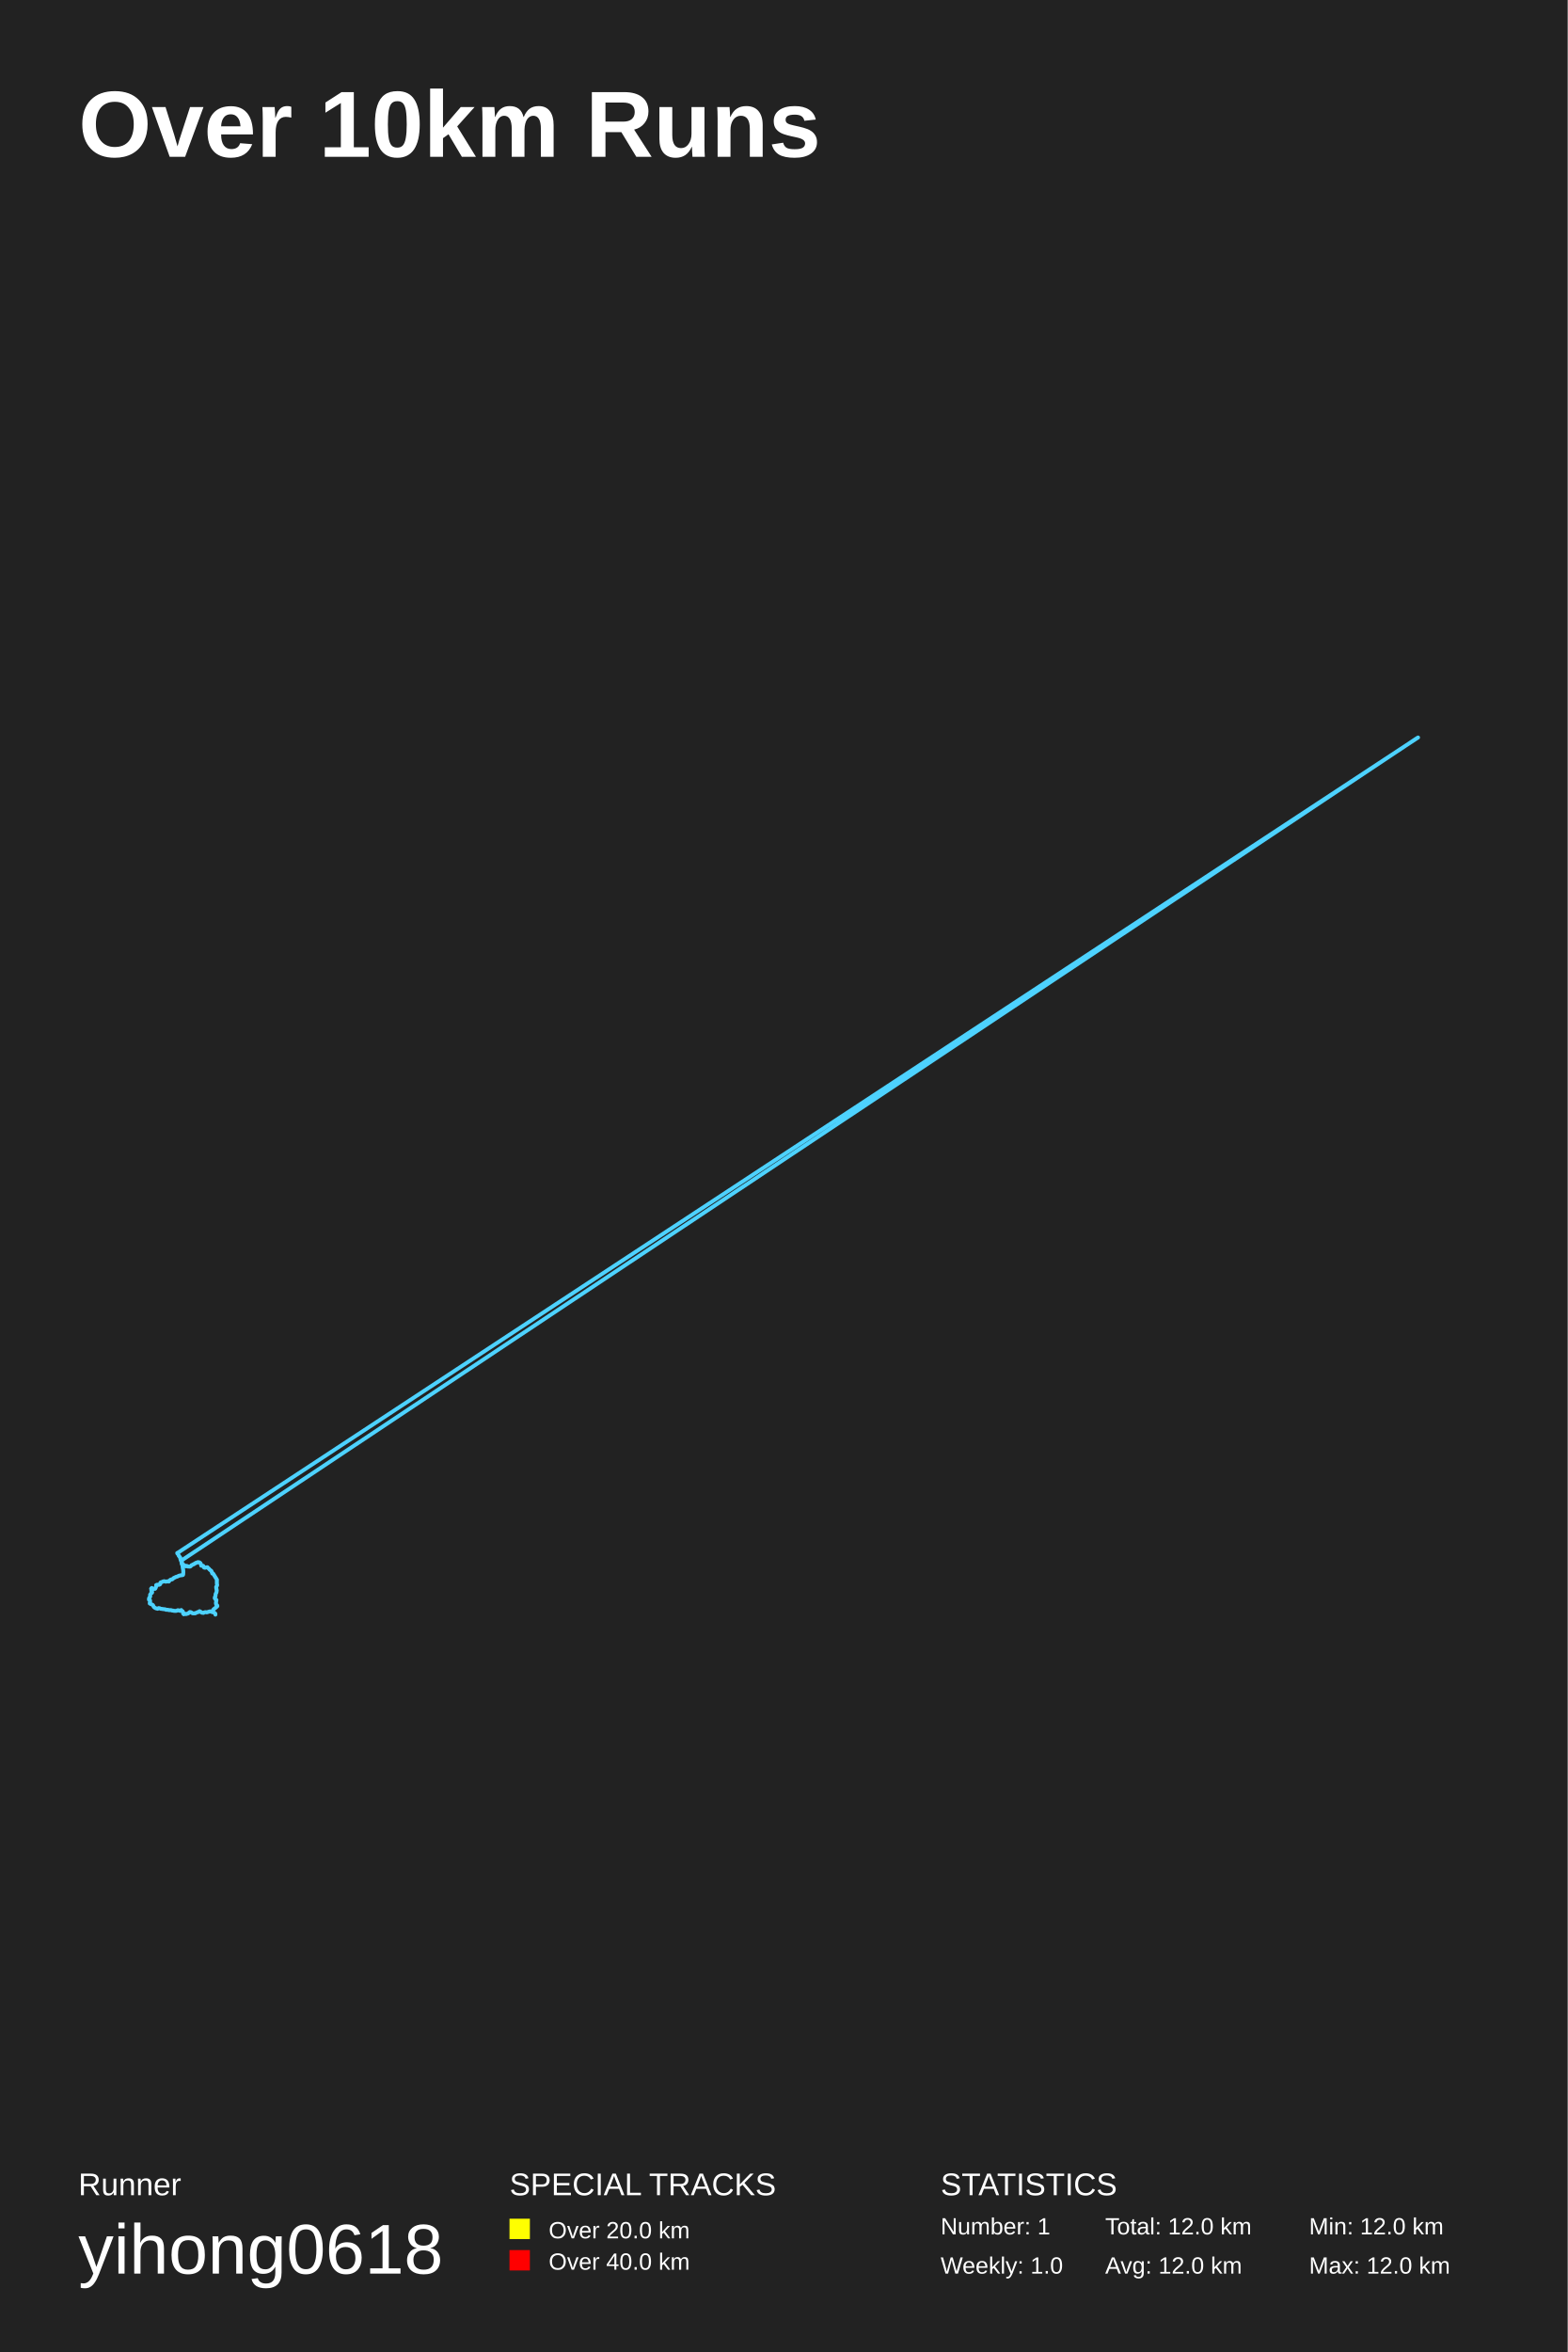
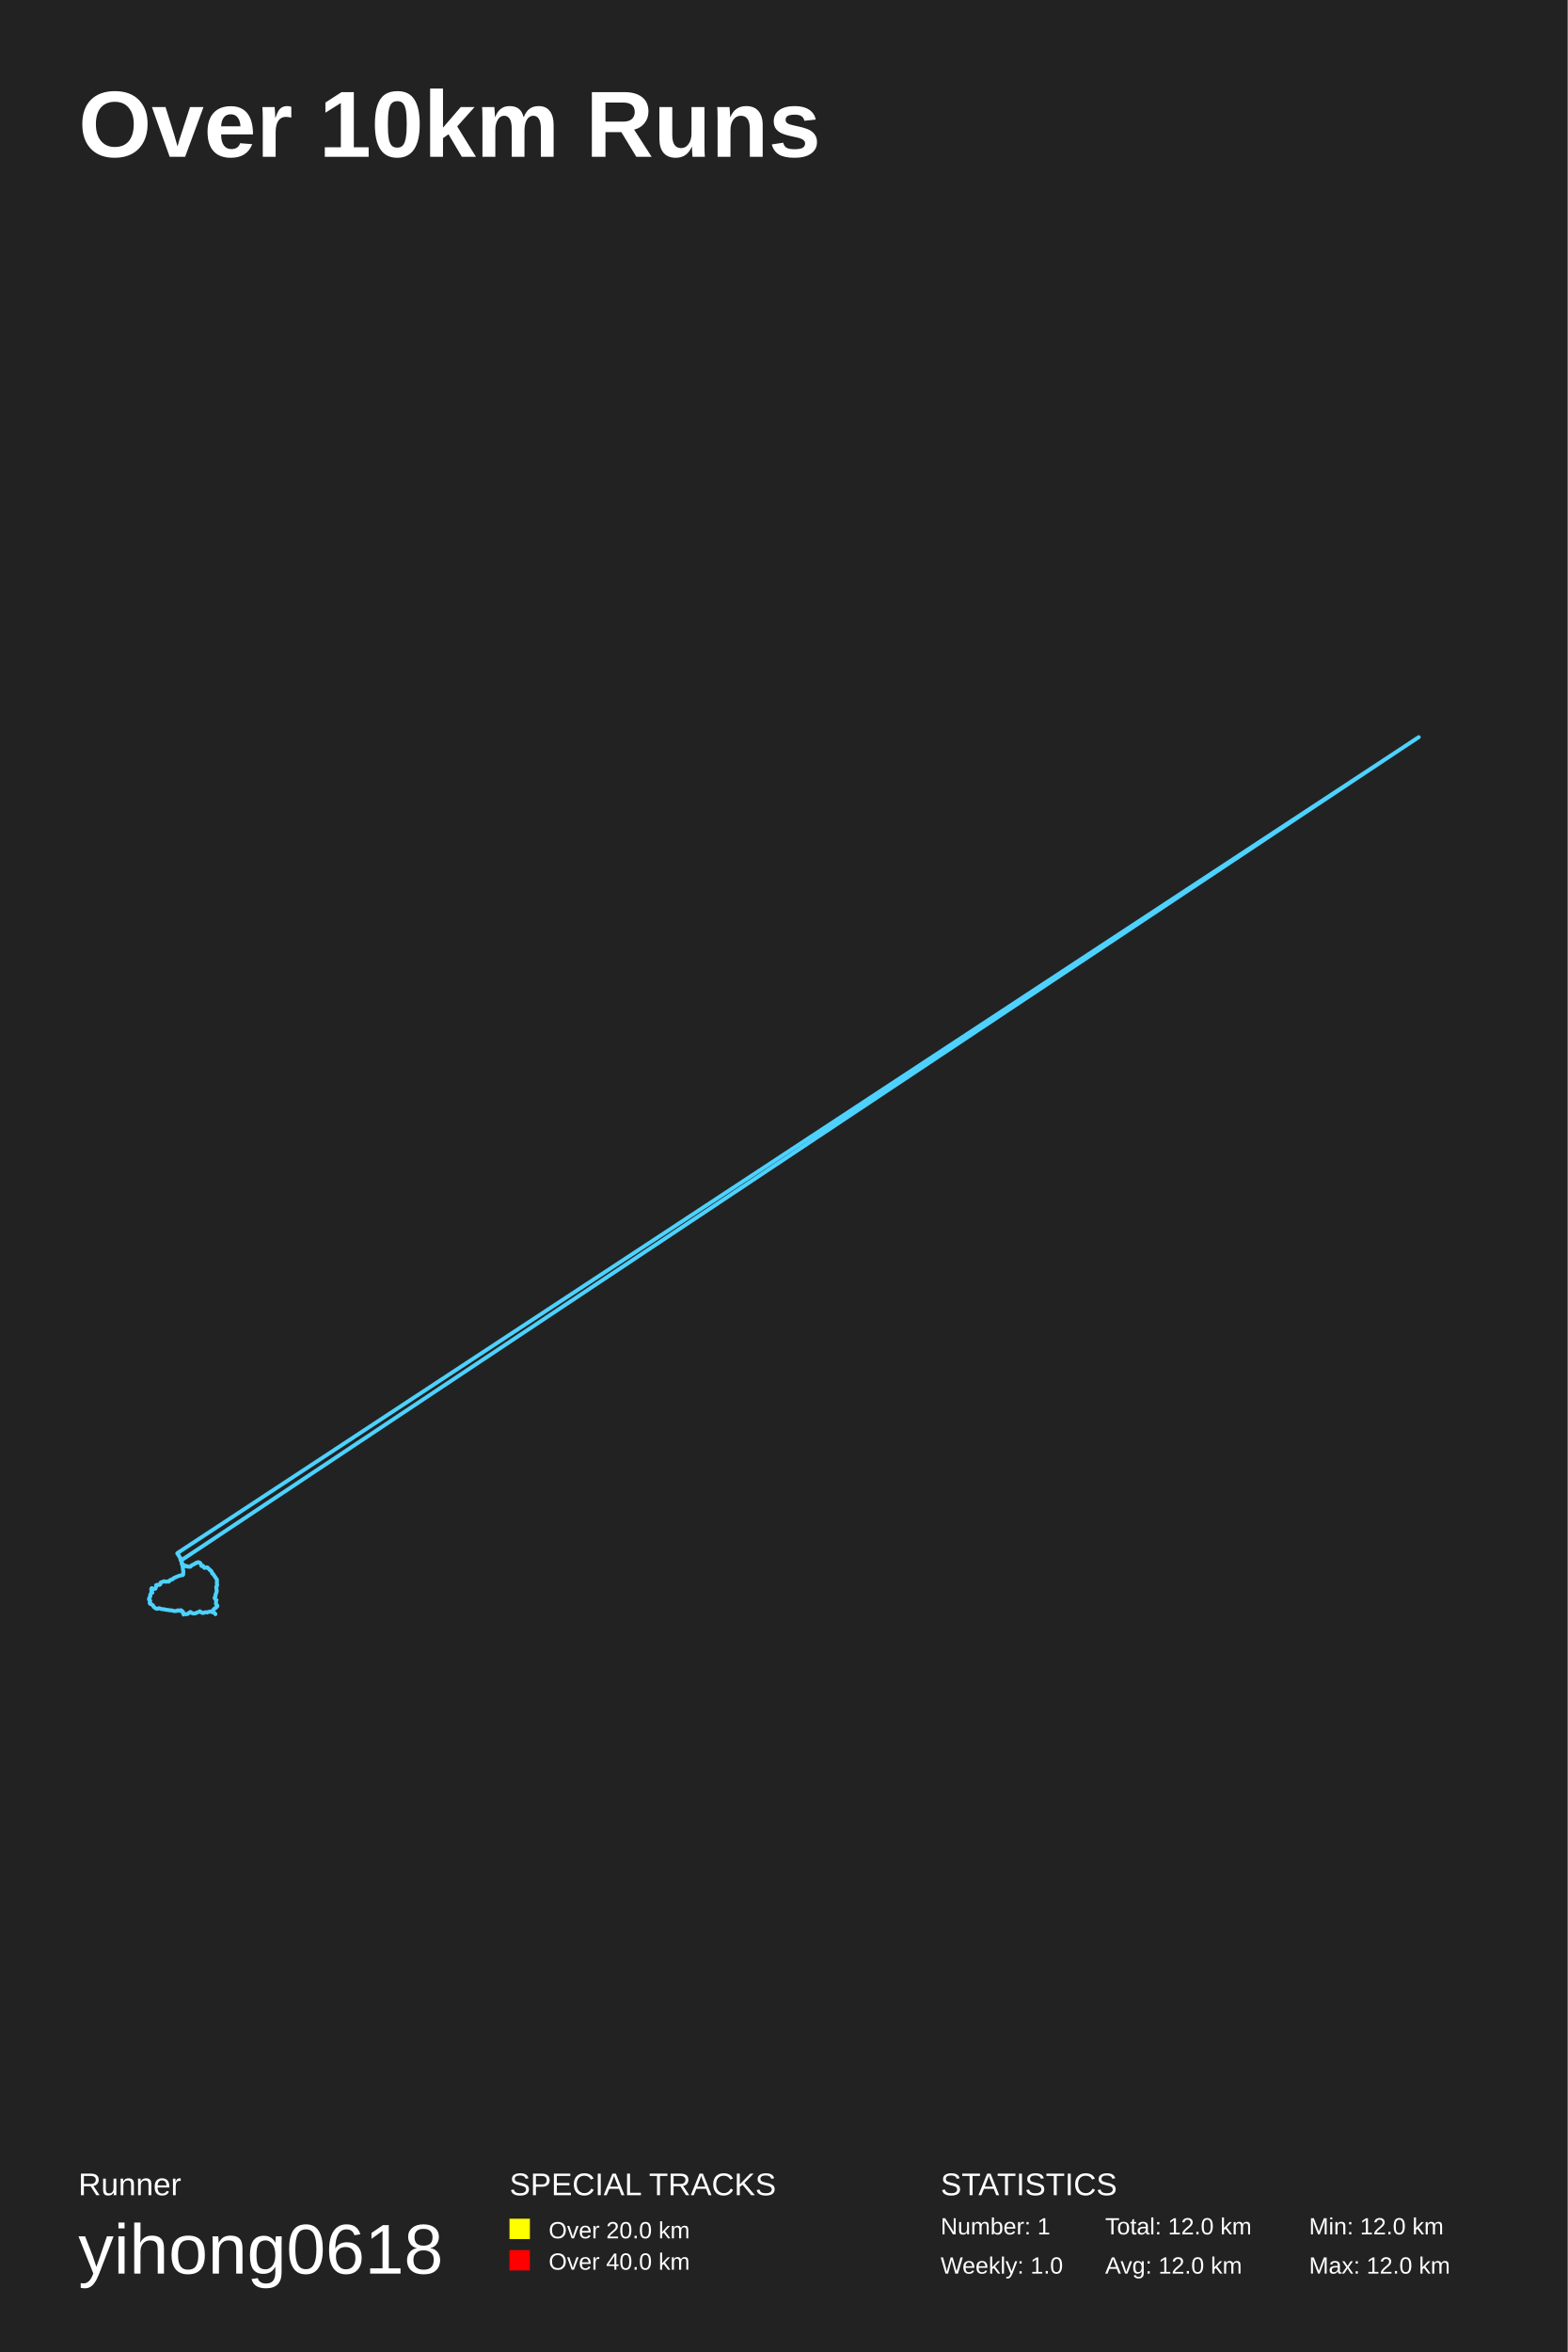
<svg xmlns="http://www.w3.org/2000/svg" baseProfile="full" height="300mm" version="1.1" viewBox="0,0,200,300" width="200mm">
  <defs />
  <rect fill="#222222" height="300" width="200" x="0" y="0" />
  <text fill="#FFFFFF" style="font-size:12px; font-family:Arial; font-weight:bold;" x="10" y="20">Over 10km Runs</text>
  <text fill="#FFFFFF" style="font-size:4px; font-family:Arial" x="10" y="280">Runner</text>
  <text fill="#FFFFFF" style="font-size:9px; font-family:Arial" x="10" y="290">yihong0618</text>
  <text fill="#FFFFFF" style="font-size:4px; font-family:Arial" x="65" y="280">SPECIAL TRACKS</text>
  <rect fill="yellow" height="2.6" width="2.6" x="65" y="283" />
  <text fill="#FFFFFF" style="font-size:3px; font-family:Arial" x="70" y="285.5">Over 20.0 km</text>
  <rect fill="red" height="2.6" width="2.6" x="65" y="287" />
  <text fill="#FFFFFF" style="font-size:3px; font-family:Arial" x="70" y="289.5">Over 40.0 km</text>
  <text fill="#FFFFFF" style="font-size:4px; font-family:Arial" x="120" y="280">STATISTICS</text>
  <text fill="#FFFFFF" style="font-size:3px; font-family:Arial" x="120" y="285">Number: 1</text>
  <text fill="#FFFFFF" style="font-size:3px; font-family:Arial" x="120" y="290">Weekly: 1.0</text>
  <text fill="#FFFFFF" style="font-size:3px; font-family:Arial" x="141" y="285">Total: 12.0 km</text>
  <text fill="#FFFFFF" style="font-size:3px; font-family:Arial" x="141" y="290">Avg: 12.0 km</text>
  <text fill="#FFFFFF" style="font-size:3px; font-family:Arial" x="167" y="285">Min: 12.0 km</text>
  <text fill="#FFFFFF" style="font-size:3px; font-family:Arial" x="167" y="290">Max: 12.0 km</text>
-   <polyline fill="none" opacity="1" points="27.134,205.6 27.138,205.505 27.153,205.426 27.181,205.347 27.243,205.284 27.295,205.226 27.343,205.194 27.428,205.126 27.519,205.057 27.595,204.983 27.68,204.92 27.728,204.857 27.718,204.783 27.661,204.715 27.585,204.662 27.561,204.557 27.538,204.451 27.566,204.378 27.58,204.304 27.566,204.204 27.614,204.098 27.561,204.014 27.485,203.988 27.471,203.93 27.4,203.867 27.405,203.751 27.457,203.635 27.5,203.566 27.495,203.466 27.504,203.345 27.547,203.235 27.604,203.145 27.628,203.04 27.637,202.95 27.656,202.85 27.618,202.771 27.628,202.681 27.599,202.624 27.59,202.539 27.58,202.418 27.652,202.297 27.699,202.213 27.694,202.123 27.671,202.023 27.661,201.923 27.675,201.812 27.656,201.691 27.685,201.517 27.666,201.475 27.191,200.711 27.157,200.717 27.077,200.701 27.067,200.617 27.024,200.564 27.02,200.495 27.005,200.485 26.982,200.411 26.953,200.364 26.906,200.311 26.849,200.295 26.792,200.248 26.768,200.237 26.716,200.169 26.678,200.111 26.587,200.037 26.511,199.969 26.464,199.905 26.412,199.895 26.34,199.926 26.25,199.937 26.193,199.963 26.112,199.969 26.022,199.932 25.998,199.853 25.96,199.784 25.922,199.726 25.856,199.71 25.765,199.726 25.704,199.71 25.713,199.674 25.699,199.658 25.732,199.668 25.713,199.684 25.694,199.705 25.68,199.695 25.67,199.684 25.694,199.679 25.67,199.705 25.68,199.684 25.694,199.679 25.699,199.658 25.699,199.652 25.628,199.558 25.618,199.5 25.609,199.447 25.566,199.384 25.542,199.363 25.523,199.336 25.457,199.315 25.409,199.273 25.352,199.289 25.295,199.257 25.281,199.252 25.262,199.247 25.233,199.257 25.167,199.284 25.105,199.315 25.067,199.347 25.029,199.326 24.977,199.357 24.934,199.389 24.848,199.421 24.825,199.468 24.782,199.494 24.744,199.494 24.692,199.537 24.654,199.531 24.582,199.579 24.516,199.616 24.44,199.637 24.373,199.721 24.312,199.789 24.236,199.821 24.155,199.826 24.122,199.805 24.027,199.821 23.974,199.811 23.951,199.8 23.965,199.784 23.97,199.805 23.984,199.795 23.955,199.8 23.913,199.795 23.875,199.747 23.822,199.726 23.789,199.747 23.713,199.784 23.67,199.71 23.608,199.716 23.547,199.737 23.485,199.663 23.437,199.595 23.39,199.579 23.357,199.542 23.347,199.552 23.333,199.516 23.285,199.458 23.238,199.421 23.19,199.452 23.2,199.431 23.19,199.415 23.167,199.394 23.181,199.326 23.2,199.268 23.205,199.215 23.133,199.173 23.114,199.11 23.095,199.078 23.072,199.031 23.053,198.973 23.029,198.894 23.01,198.81 22.996,198.667 22.939,198.615 22.891,198.551 22.882,198.509 22.81,198.457 22.801,198.404 22.768,198.325 22.72,198.256 22.677,198.199 22.673,198.151 22.663,198.151 22.625,198.151 22.635,198.151 22.644,198.156 22.635,198.146 22.63,198.146 22.644,198.156 22.644,198.146 22.673,198.135 22.706,198.062 22.692,198.072 22.687,198.109 22.611,198.083 22.63,198.093 22.62,198.093 22.62,198.109 22.625,198.098 22.63,198.098 22.63,198.093 22.63,198.088 22.63,198.083 22.639,198.088 22.644,198.083 180.91,94.069 180.815,94.127 180.815,94.127 180.815,94.127 180.815,94.127 180.815,94.127 180.724,94.185 180.629,94.243 23.114,199.073 23.143,199.168 23.186,199.236 23.167,199.315 23.181,199.389 23.19,199.5 23.224,199.563 23.281,199.642 23.309,199.726 23.295,199.847 23.314,199.921 23.333,200.079 23.361,200.195 23.376,200.311 23.38,200.395 23.385,200.506 23.38,200.632 23.371,200.738 23.38,200.796 23.338,200.89 23.195,200.922 23.057,200.933 22.967,200.954 22.863,200.975 22.768,201.017 22.658,201.075 22.554,201.112 22.449,201.138 22.383,201.17 22.307,201.217 22.216,201.249 22.131,201.296 22.102,201.333 22.05,201.386 22.05,201.386 22.05,201.386 22.017,201.407 21.969,201.449 21.903,201.465 21.813,201.465 21.751,201.501 21.665,201.559 21.623,201.586 21.599,201.633 21.556,201.717 21.475,201.728 21.409,201.702 21.333,201.702 21.238,201.728 21.162,201.739 21.076,201.733 21.01,201.691 20.929,201.686 20.858,201.707 20.805,201.723 20.753,201.739 20.691,201.786 20.611,201.802 20.549,201.823 20.487,201.849 20.444,201.923 20.425,202.002 20.44,202.055 20.397,202.097 20.368,202.107 20.34,202.128 20.307,202.134 20.235,202.155 20.154,202.144 20.088,202.123 19.998,202.149 19.922,202.176 19.917,202.197 19.931,202.234 19.926,202.302 19.926,202.355 19.898,202.397 19.903,202.418 19.888,202.465 19.865,202.513 19.836,202.581 19.774,202.66 19.694,202.629 19.622,202.66 19.584,202.681 19.508,202.724 19.442,202.713 19.428,202.687 19.39,202.66 19.371,202.671 19.337,202.639 19.318,202.613 19.342,202.597 19.356,202.545 19.375,202.55 19.333,202.581 19.318,202.592 19.276,202.639 19.333,202.745 19.304,202.882 19.337,202.992 19.413,203.087 19.385,203.166 19.295,203.192 19.223,203.298 19.147,203.414 19.157,203.551 19.162,203.651 19.062,203.772 19.01,203.888 19.005,204.046 19.1,204.067 19.147,204.141 19.128,204.209 19.152,204.283 19.114,204.399 19.105,204.53 19.195,204.557 19.266,204.62 19.385,204.657 19.489,204.715 19.565,204.831 19.603,204.941 19.713,205.041 19.865,205.131 19.988,205.168 20.116,205.199 20.231,205.115 20.359,205.131 20.492,205.199 20.644,205.215 20.772,205.236 20.934,205.252 21.01,205.263 21.1,205.273 21.185,205.331 21.295,205.326 21.409,205.326 21.485,205.357 21.623,205.378 21.732,205.368 21.846,205.378 21.955,205.431 22.041,205.421 22.155,205.457 22.283,205.468 22.43,205.473 22.559,205.447 22.658,205.389 22.734,205.384 22.848,205.431 22.967,205.463 23.048,205.394 23.129,205.363 23.181,205.468 23.314,205.536 23.347,205.663 23.352,205.789 23.404,205.858 23.452,205.905 23.561,205.816 23.727,205.879 23.86,205.837 23.998,205.805 24.122,205.689 24.226,205.61 24.383,205.647 24.478,205.726 24.587,205.784 24.772,205.779 24.901,205.784 24.982,205.731 25.1,205.689 25.224,205.621 25.347,205.61 25.457,205.51 25.528,205.547 25.632,205.61 25.746,205.7 25.837,205.7 25.946,205.731 26.027,205.679 26.131,205.642 26.25,205.631 26.397,205.658 26.497,205.621 26.602,205.589 26.682,205.563 26.768,205.536 26.877,205.542 26.996,205.6 27.129,205.631 27.186,205.658 27.286,205.673 27.381,205.726 27.471,205.826 27.481,205.947" stroke="#4DD2FF" stroke-dasharray="none" stroke-linecap="round" stroke-linejoin="round" stroke-width="0.5" />
+   <polyline fill="none" opacity="1" points="27.129,205.568 27.138,205.484 27.153,205.421 27.205,205.336 27.262,205.278 27.333,205.226 27.362,205.173 27.462,205.126 27.552,205.057 27.637,204.957 27.699,204.915 27.728,204.841 27.713,204.767 27.628,204.709 27.576,204.636 27.542,204.52 27.557,204.441 27.566,204.357 27.571,204.283 27.58,204.172 27.618,204.083 27.514,204.019 27.481,203.983 27.447,203.94 27.386,203.846 27.414,203.688 27.471,203.63 27.514,203.54 27.5,203.429 27.514,203.314 27.58,203.203 27.618,203.129 27.623,203.013 27.652,202.94 27.642,202.839 27.618,202.755 27.628,202.671 27.595,202.613 27.604,202.523 27.59,202.386 27.671,202.292 27.699,202.186 27.699,202.107 27.661,202.002 27.671,201.891 27.671,201.786 27.671,201.665 27.675,201.507 27.666,201.475 27.172,200.738 27.119,200.727 27.062,200.69 27.053,200.606 27.029,200.543 27.015,200.506 26.996,200.48 26.967,200.411 26.929,200.374 26.877,200.311 26.82,200.29 26.763,200.264 26.744,200.221 26.701,200.158 26.644,200.111 26.545,200.027 26.507,199.958 26.435,199.937 26.393,199.911 26.312,199.953 26.226,199.963 26.169,199.979 26.07,199.979 26.017,199.921 25.989,199.837 25.941,199.784 25.908,199.731 25.822,199.726 25.732,199.753 25.699,199.705 25.708,199.684 25.718,199.679 25.713,199.689 25.723,199.674 25.694,199.695 25.68,199.7 25.675,199.71 25.689,199.7 25.689,199.705 25.675,199.7 25.699,199.679 25.699,199.689 25.67,199.631 25.623,199.563 25.618,199.5 25.594,199.431 25.566,199.389 25.547,199.373 25.499,199.342 25.442,199.305 25.395,199.278 25.343,199.294 25.29,199.263 25.267,199.268 25.267,199.257 25.195,199.284 25.143,199.31 25.091,199.347 25.058,199.368 24.986,199.357 24.967,199.384 24.906,199.421 24.848,199.463 24.815,199.5 24.772,199.505 24.725,199.526 24.668,199.558 24.63,199.563 24.559,199.616 24.492,199.642 24.411,199.684 24.354,199.758 24.288,199.837 24.212,199.842 24.155,199.832 24.084,199.837 24.008,199.826 23.951,199.826 23.965,199.805 23.965,199.8 23.993,199.816 23.951,199.805 23.946,199.832 23.903,199.8 23.851,199.753 23.799,199.747 23.761,199.784 23.694,199.763 23.656,199.721 23.58,199.758 23.523,199.721 23.471,199.652 23.423,199.595 23.361,199.573 23.357,199.558 23.342,199.552 23.319,199.505 23.266,199.452 23.209,199.442 23.19,199.458 23.195,199.452 23.186,199.426 23.167,199.384 23.186,199.315 23.195,199.257 23.186,199.21 23.133,199.168 23.114,199.12 23.091,199.068 23.053,199.026 23.043,198.962 23.015,198.878 23.005,198.804 22.981,198.657 22.92,198.609 22.886,198.541 22.839,198.509 22.81,198.457 22.806,198.388 22.753,198.32 22.692,198.251 22.682,198.188 22.658,198.156 22.635,198.156 22.625,198.172 22.644,198.172 22.644,198.177 22.635,198.167 22.644,198.162 22.639,198.162 22.649,198.167 22.687,198.125 22.701,198.088 22.692,198.088 22.639,198.098 22.639,198.104 22.625,198.114 22.62,198.109 22.62,198.119 22.625,198.114 22.625,198.109 22.63,198.109 22.63,198.098 22.63,198.104 22.639,198.093 181.0,94.026 180.91,94.084 180.815,94.142 180.815,94.142 180.815,94.142 180.815,94.142 180.819,94.137 180.629,94.259 23.091,199.047 23.129,199.115 23.171,199.194 23.186,199.268 23.176,199.363 23.19,199.447 23.2,199.537 23.247,199.6 23.285,199.689 23.309,199.8 23.3,199.9 23.323,199.99 23.338,200.142 23.352,200.264 23.376,200.364 23.395,200.448 23.385,200.585 23.366,200.701 23.38,200.78 23.371,200.843 23.281,200.917 23.133,200.917 23.029,200.959 22.929,200.975 22.825,201.006 22.72,201.054 22.611,201.091 22.52,201.133 22.425,201.164 22.359,201.201 22.273,201.238 22.178,201.28 22.102,201.338 22.079,201.38 22.05,201.407 22.06,201.391 22.031,201.407 21.998,201.444 21.931,201.475 21.87,201.486 21.789,201.491 21.727,201.538 21.651,201.581 21.618,201.623 21.589,201.681 21.532,201.739 21.437,201.733 21.385,201.712 21.29,201.723 21.209,201.749 21.124,201.76 21.052,201.733 20.981,201.696 20.9,201.702 20.829,201.739 20.782,201.739 20.734,201.76 20.663,201.807 20.582,201.818 20.506,201.844 20.473,201.902 20.44,201.97 20.43,202.039 20.44,202.097 20.392,202.118 20.354,202.139 20.326,202.155 20.278,202.144 20.202,202.17 20.131,202.149 20.045,202.144 19.96,202.176 19.907,202.197 19.926,202.234 19.936,202.286 19.926,202.355 19.917,202.376 19.893,202.418 19.884,202.455 19.884,202.487 19.865,202.56 19.822,202.629 19.741,202.66 19.656,202.655 19.603,202.687 19.546,202.697 19.485,202.75 19.432,202.729 19.418,202.697 19.371,202.676 19.366,202.671 19.342,202.629 19.328,202.624 19.356,202.613 19.371,202.56 19.38,202.566 19.342,202.613 19.304,202.624 19.299,202.703 19.328,202.808 19.309,202.945 19.375,203.045 19.432,203.15 19.342,203.192 19.252,203.24 19.185,203.366 19.152,203.493 19.19,203.598 19.114,203.719 19.038,203.835 19.005,203.946 19.038,204.093 19.124,204.104 19.166,204.188 19.143,204.262 19.133,204.346 19.095,204.478 19.133,204.551 19.204,204.609 19.318,204.641 19.418,204.688 19.523,204.773 19.565,204.894 19.656,204.989 19.755,205.078 19.898,205.168 20.04,205.205 20.14,205.178 20.292,205.126 20.421,205.173 20.549,205.215 20.696,205.247 20.848,205.268 20.972,205.268 21.024,205.284 21.147,205.315 21.238,205.331 21.333,205.347 21.442,205.352 21.547,205.378 21.651,205.394 21.789,205.389 21.893,205.41 21.988,205.431 22.098,205.463 22.226,205.484 22.33,205.489 22.478,205.494 22.592,205.436 22.696,205.389 22.777,205.426 22.901,205.457 23.019,205.452 23.072,205.378 23.133,205.421 23.228,205.484 23.338,205.589 23.323,205.721 23.395,205.81 23.418,205.937 23.48,205.879 23.632,205.847 23.77,205.9 23.927,205.863 24.055,205.779 24.169,205.668 24.297,205.61 24.416,205.694 24.511,205.768 24.658,205.8 24.839,205.8 24.925,205.774 25.029,205.737 25.148,205.679 25.271,205.637 25.395,205.589 25.485,205.521 25.575,205.589 25.685,205.642 25.784,205.731 25.884,205.726 25.974,205.731 26.055,205.679 26.174,205.647 26.312,205.642 26.435,205.673 26.54,205.626 26.644,205.589 26.72,205.568 26.806,205.547 26.929,205.568 27.043,205.631 27.162,205.647 27.195,205.663 27.329,205.705 27.419,205.779 27.481,205.889" stroke="#4DD2FF" stroke-dasharray="none" stroke-linecap="round" stroke-linejoin="round" stroke-width="0.5" />
</svg>
